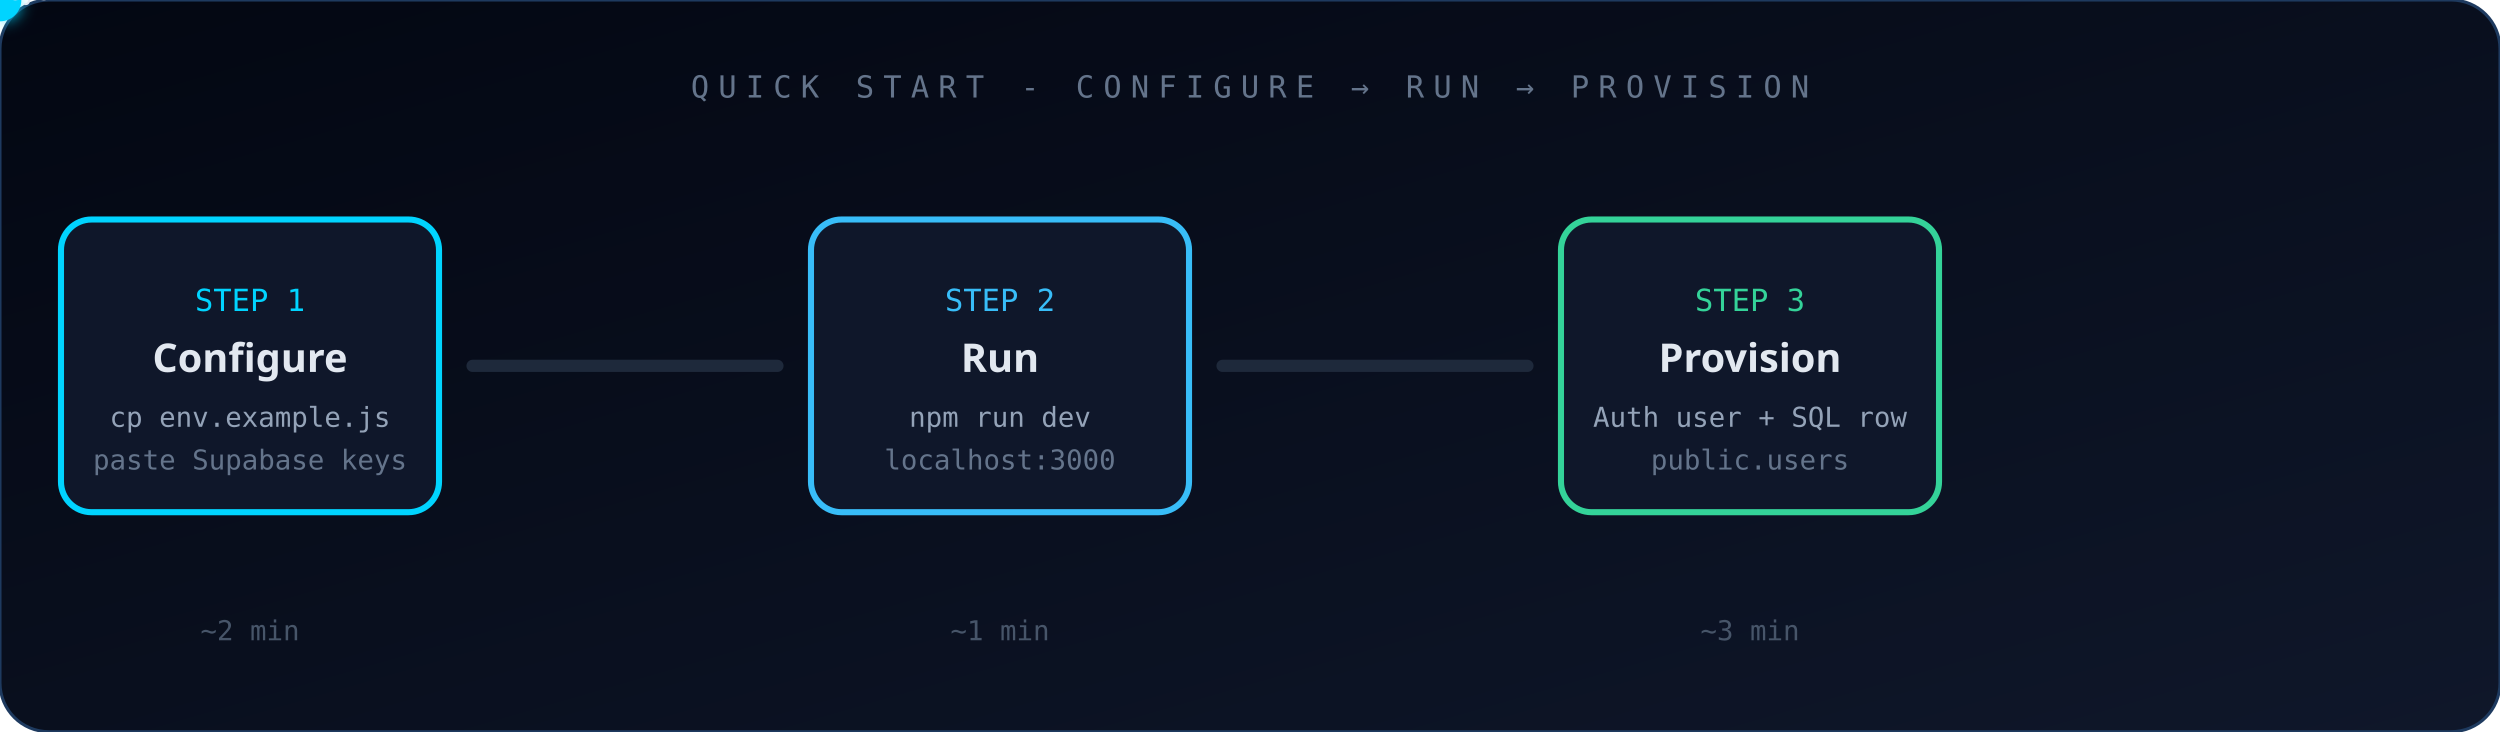
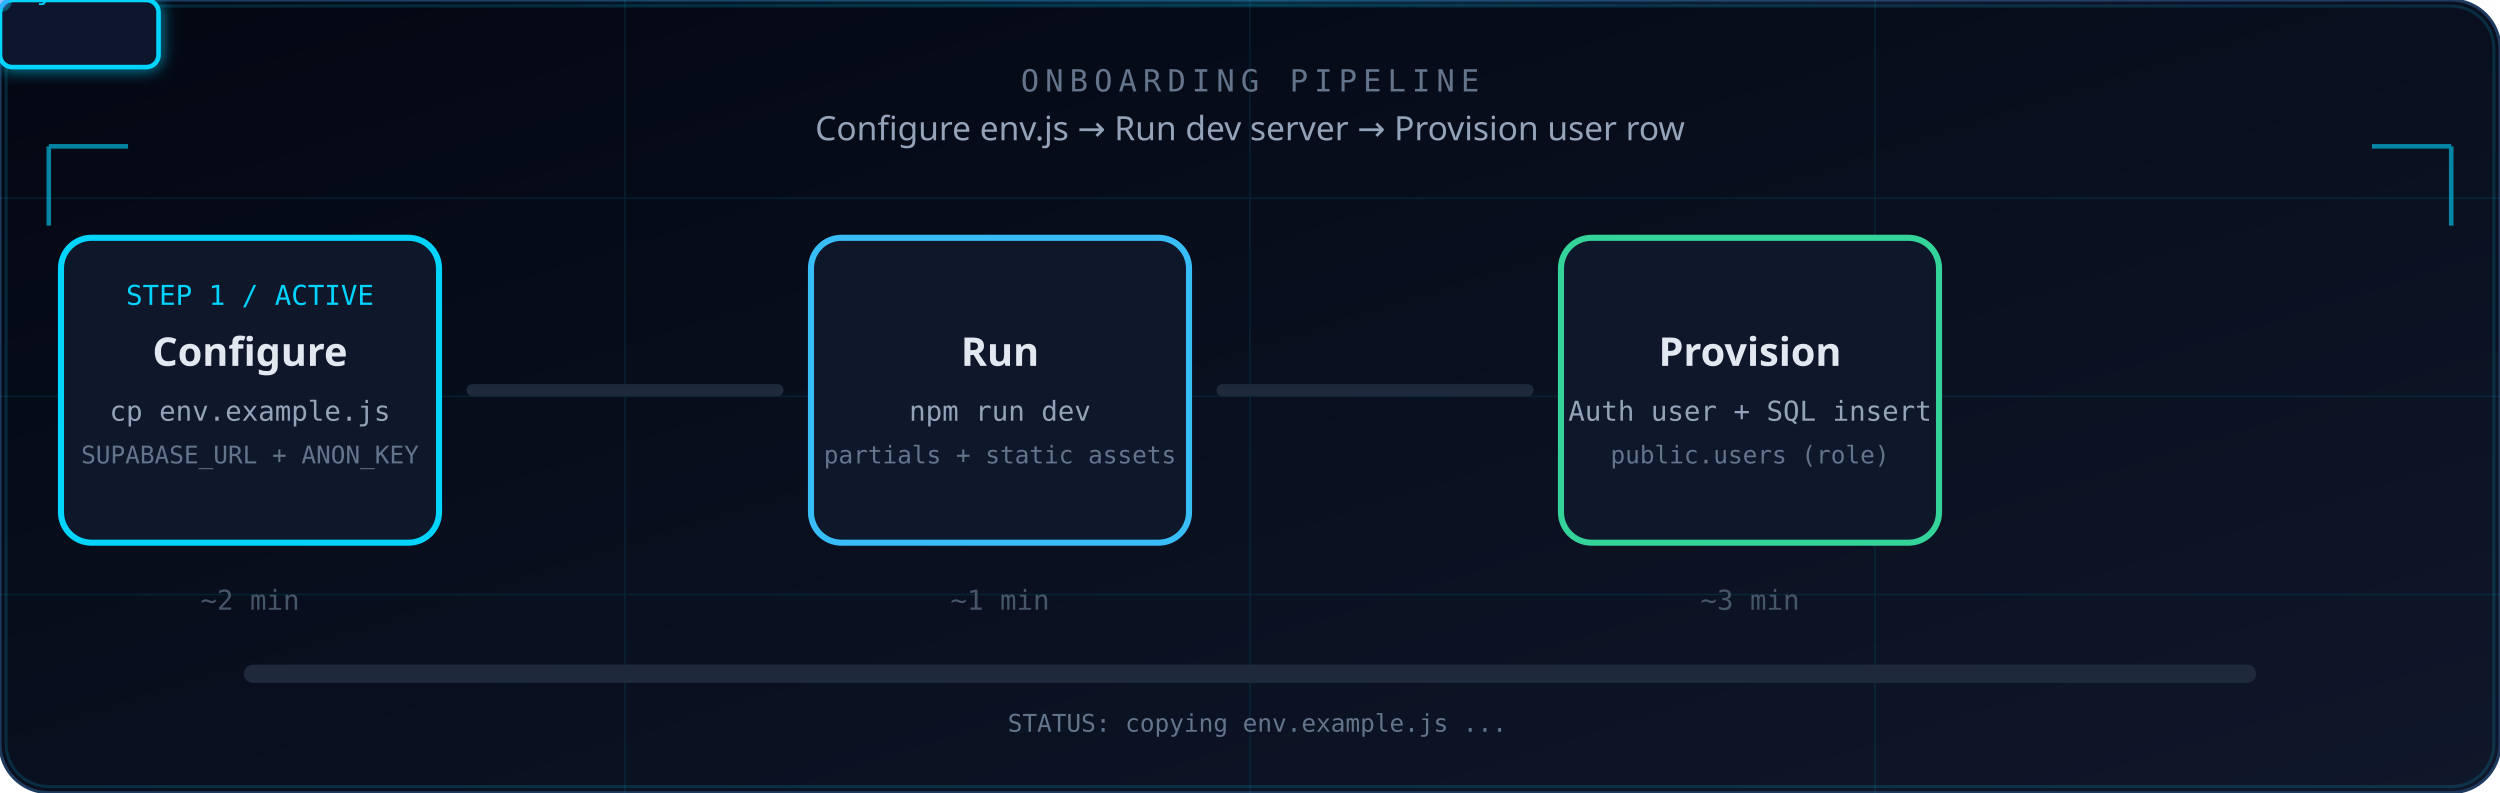
- <svg xmlns="http://www.w3.org/2000/svg" viewBox="0 0 820 240" role="img" aria-label="Quick start: Configure, Run, Provision">
+ <svg xmlns="http://www.w3.org/2000/svg" viewBox="0 0 820 260" role="img" aria-label="Quick start: Configure, Run, Provision">
  <defs>
    <linearGradient id="qs-bg" x1="0%" y1="0%" x2="100%" y2="100%">
      <stop offset="0%" stop-color="#030712" />
      <stop offset="100%" stop-color="#0f172a" />
    </linearGradient>
    <linearGradient id="qs-beam" x1="0%" y1="0%" x2="100%" y2="0%">
      <stop offset="0%" stop-color="#0070c0" stop-opacity="0" />
-       <stop offset="50%" stop-color="#00d4ff" stop-opacity="1" />
-       <stop offset="100%" stop-color="#0070c0" stop-opacity="0" />
+       <stop offset="50%" stop-color="#00d4ff" />
+       <stop offset="100%" stop-color="#a855f7" stop-opacity="0" />
    </linearGradient>
    <filter id="qs-glow" x="-50%" y="-50%" width="200%" height="200%">
      <feGaussianBlur stdDeviation="2.5" result="b" />
      <feMerge>
        <feMergeNode in="b" />
        <feMergeNode in="SourceGraphic" />
      </feMerge>
    </filter>
  </defs>
-   <rect width="820" height="240" rx="16" fill="url(#qs-bg)" stroke="#1e3a5f" />
-   <text x="410" y="32" text-anchor="middle" fill="#64748b" font-family="ui-monospace,monospace" font-size="10" letter-spacing="3">QUICK START  -  CONFIGURE → RUN → PROVISION</text>
-   <path d="M 155 120 L 255 120" fill="none" stroke="#1e293b" stroke-width="4" stroke-linecap="round" />
-   <path d="M 401 120 L 501 120" fill="none" stroke="#1e293b" stroke-width="4" stroke-linecap="round" />
-   <path id="qs-leg1" d="M 155 120 L 255 120" fill="none" stroke="#00d4ff" stroke-width="2" stroke-dasharray="6 8" opacity="0">
-     <animate attributeName="opacity" values="0;0;0.9;0.9;0;0" keyTimes="0;0.22;0.24;0.38;0.4;1" dur="12s" repeatCount="indefinite" />
-     <animate attributeName="stroke-dashoffset" values="28;0;0;0;0;0" keyTimes="0;0.22;0.38;0.4;1;1" dur="12s" repeatCount="indefinite" />
+   <rect width="820" height="260" rx="16" fill="url(#qs-bg)" stroke="#1e3a5f" />
+   <g opacity="0.1" stroke="#00d4ff" stroke-width="0.5">
+     <path d="M0 65 H820 M0 130 H820 M0 195 H820" />
+     <path d="M205 0 V260 M410 0 V260 M615 0 V260" />
+   </g>
+   <path d="M16 48 H42 M16 48 V74 M804 48 H778 M804 48 V74" fill="none" stroke="#00d4ff" stroke-width="1.5" opacity="0.6" />
+   <rect x="0" width="820" height="2" fill="url(#qs-beam)" opacity="0.18">
+     <animate attributeName="y" values="-4;264;-4" dur="5s" repeatCount="indefinite" />
+   </rect>
+   <rect x="2" y="2" width="816" height="256" rx="14" fill="none" stroke="#00d4ff" stroke-width="1" opacity="0.15">
+     <animate attributeName="opacity" values="0.08;0.35;0.08" dur="2.5s" repeatCount="indefinite" />
+   </rect>
+   <text x="410" y="30" text-anchor="middle" fill="#64748b" font-family="ui-monospace,monospace" font-size="10" letter-spacing="2">ONBOARDING PIPELINE</text>
+   <text x="410" y="46" text-anchor="middle" fill="#94a3b8" font-family="system-ui,sans-serif" font-size="11">Configure env.js → Run dev server → Provision user row</text>
+   <rect x="80" y="218" width="660" height="6" rx="3" fill="#1e293b" />
+   <rect x="80" y="218" height="6" rx="3" fill="url(#qs-beam)">
+     <animate attributeName="width" values="0;220;220;440;440;660;660;0" keyTimes="0;0.18;0.28;0.48;0.58;0.88;0.96;1" dur="12s" repeatCount="indefinite" />
+   </rect>
+   <text x="410" y="240" text-anchor="middle" fill="#64748b" font-family="ui-monospace,monospace" font-size="8">
+     <animate attributeName="opacity" values="1;1;0;1;1;0;1;1" keyTimes="0;0.08;0.12;0.14;0.42;0.46;0.48;1" dur="12s" repeatCount="indefinite" />
+     STATUS: copying env.example.js ...
+   </text>
+   <text x="518" y="240" fill="#00d4ff" font-family="ui-monospace,monospace" font-size="8" opacity="0">
+     <animate attributeName="opacity" values="0;0;1;0;1;0;0;0" keyTimes="0;0.08;0.1;0.12;0.14;0.16;0.42;1" dur="12s" repeatCount="indefinite" />
+     |
+   </text>
+   <text x="410" y="240" text-anchor="middle" fill="#64748b" font-family="ui-monospace,monospace" font-size="8" opacity="0">
+     <animate attributeName="opacity" values="0;0;1;1;0;0;0;0" keyTimes="0;0.28;0.32;0.46;0.5;0.96;1;1" dur="12s" repeatCount="indefinite" />
+     STATUS: npm run dev serving localhost:3000
+   </text>
+   <text x="410" y="240" text-anchor="middle" fill="#64748b" font-family="ui-monospace,monospace" font-size="8" opacity="0">
+     <animate attributeName="opacity" values="0;0;0;0;1;1;0;0" keyTimes="0;0.56;0.6;0.68;0.72;0.9;0.94;1" dur="12s" repeatCount="indefinite" />
+     STATUS: Auth user + public.users row → dashboard unlocked
+   </text>
+   <path d="M 155 128 L 255 128" fill="none" stroke="#1e293b" stroke-width="4" stroke-linecap="round" />
+   <path d="M 401 128 L 501 128" fill="none" stroke="#1e293b" stroke-width="4" stroke-linecap="round" />
+   <path d="M 155 128 L 255 128" fill="none" stroke="#00d4ff" stroke-width="2" stroke-dasharray="6 8" opacity="0">
+     <animate attributeName="opacity" values="0;0;1;1;0;0" keyTimes="0;0.22;0.24;0.38;0.4;1" dur="12s" repeatCount="indefinite" />
+     <animate attributeName="stroke-dashoffset" values="28;0" dur="0.8s" repeatCount="indefinite" />
  </path>
-   <path id="qs-leg2" d="M 401 120 L 501 120" fill="none" stroke="#00d4ff" stroke-width="2" stroke-dasharray="6 8" opacity="0">
-     <animate attributeName="opacity" values="0;0;0;0;0.9;0.9;0;0" keyTimes="0;0.48;0.5;0.52;0.54;0.72;0.74;1" dur="12s" repeatCount="indefinite" />
-     <animate attributeName="stroke-dashoffset" values="0;0;0;28;0;0;0;0" keyTimes="0;0.5;0.52;0.54;0.72;0.74;1;1" dur="12s" repeatCount="indefinite" />
+   <path d="M 401 128 L 501 128" fill="none" stroke="#00d4ff" stroke-width="2" stroke-dasharray="6 8" opacity="0">
+     <animate attributeName="opacity" values="0;0;0;0;1;1;0;0" keyTimes="0;0.48;0.5;0.52;0.54;0.72;0.74;1" dur="12s" repeatCount="indefinite" />
+     <animate attributeName="stroke-dashoffset" values="28;0" dur="0.8s" repeatCount="indefinite" />
  </path>
+   <polygon points="0,-4 8,0 0,4" fill="#00d4ff" opacity="0">
+     <animateMotion dur="0.9s" repeatCount="indefinite" path="M 155 128 L 255 128" />
+     <animate attributeName="opacity" values="0;0;1;1;0;0" keyTimes="0;0.22;0.24;0.38;0.4;1" dur="12s" repeatCount="indefinite" />
+   </polygon>
+   <polygon points="0,-4 8,0 0,4" fill="#38bdf8" opacity="0">
+     <animateMotion dur="0.9s" repeatCount="indefinite" path="M 401 128 L 501 128" />
+     <animate attributeName="opacity" values="0;0;0;0;1;1;0;0" keyTimes="0;0.48;0.5;0.52;0.54;0.72;0.74;1" dur="12s" repeatCount="indefinite" />
+   </polygon>
  <g filter="url(#qs-glow)">
-     <circle r="7" fill="#00d4ff">
-       <animate attributeName="cx" values="82;82;328;328;574;574;82" keyTimes="0;0.18;0.28;0.48;0.58;0.88;1" dur="12s" repeatCount="indefinite" />
-       <animate attributeName="cy" values="120;120;120;120;120;120;120" dur="12s" repeatCount="indefinite" />
+     <rect width="52" height="22" rx="4" fill="#0f172a" stroke="#00d4ff" stroke-width="1.5">
+       <animate attributeName="x" values="56;56;302;302;548;548;56" keyTimes="0;0.18;0.28;0.48;0.58;0.88;1" dur="12s" repeatCount="indefinite" />
+       <animate attributeName="y" values="117;117;117;117;117;117;117" dur="12s" repeatCount="indefinite" />
+     </rect>
+   </g>
+   <text font-family="ui-monospace,monospace" font-size="8" fill="#00d4ff" text-anchor="middle">
+     <animate attributeName="x" values="82;82;328;328;574;574;82" keyTimes="0;0.18;0.28;0.48;0.58;0.88;1" dur="12s" repeatCount="indefinite" />
+     <animate attributeName="y" values="131;131;131;131;131;131;131" dur="12s" repeatCount="indefinite" />
+     <animate attributeName="opacity" values="1;1;0;0;0;0;1" keyTimes="0;0.16;0.2;0.44;0.48;0.86;1" dur="12s" repeatCount="indefinite" />
+     env.js
+   </text>
+   <text font-family="ui-monospace,monospace" font-size="8" fill="#38bdf8" text-anchor="middle" opacity="0">
+     <animate attributeName="x" values="82;82;328;328;574;574;82" keyTimes="0;0.18;0.28;0.48;0.58;0.88;1" dur="12s" repeatCount="indefinite" />
+     <animate attributeName="y" values="131;131;131;131;131;131;131" dur="12s" repeatCount="indefinite" />
+     <animate attributeName="opacity" values="0;0;1;1;0;0;0" keyTimes="0;0.26;0.3;0.46;0.5;0.86;1" dur="12s" repeatCount="indefinite" />
+     :3000
+   </text>
+   <text font-family="ui-monospace,monospace" font-size="8" fill="#34d399" text-anchor="middle" opacity="0">
+     <animate attributeName="x" values="82;82;328;328;574;574;82" keyTimes="0;0.18;0.28;0.48;0.58;0.88;1" dur="12s" repeatCount="indefinite" />
+     <animate attributeName="y" values="131;131;131;131;131;131;131" dur="12s" repeatCount="indefinite" />
+     <animate attributeName="opacity" values="0;0;0;0;1;1;0" keyTimes="0;0.56;0.6;0.68;0.72;0.9;1" dur="12s" repeatCount="indefinite" />
+     admin row
+   </text>
+   <circle r="4" fill="#00d4ff" opacity="0.35">
+     <animate attributeName="cx" values="82;82;328;328;574;574;82" keyTimes="0;0.18;0.28;0.48;0.58;0.88;1" dur="12s" repeatCount="indefinite" />
+     <animate attributeName="cy" values="128;128;128;128;128;128;128" dur="12s" repeatCount="indefinite" />
+   </circle>
+   <circle r="3" fill="#a855f7" opacity="0.25">
+     <animate attributeName="cx" values="78;78;324;324;570;570;78" keyTimes="0;0.18;0.28;0.48;0.58;0.88;1" dur="12s" repeatCount="indefinite" />
+     <animate attributeName="cy" values="128;128;128;128;128;128;128" dur="12s" repeatCount="indefinite" />
+   </circle>
+   <g transform="translate(82,128)">
+     <circle r="54" fill="none" stroke="#00d4ff" stroke-width="1" opacity="0">
+       <animate attributeName="opacity" values="0.5;0.5;0;0;0;0;0.5" keyTimes="0;0.26;0.3;0.88;0.92;0.96;1" dur="12s" repeatCount="indefinite" />
+       <animate attributeName="r" values="48;56;48" dur="1.5s" repeatCount="indefinite" />
    </circle>
-   </g>
-   <text font-family="ui-monospace,monospace" font-size="8" fill="#e2e8f0" text-anchor="middle">
-     <animate attributeName="x" values="82;82;328;328;574;574;82" keyTimes="0;0.18;0.28;0.48;0.58;0.88;1" dur="12s" repeatCount="indefinite" />
-     <animate attributeName="y" values="108;108;108;108;108;108;108" dur="12s" repeatCount="indefinite" />
-     <animate attributeName="opacity" values="1;1;1;1;1;1;0" keyTimes="0;0.16;0.26;0.46;0.56;0.86;1" dur="12s" repeatCount="indefinite" />
-     keys
-   </text>
-   <g transform="translate(82,120)">
-     <rect x="-62" y="-48" width="124" height="96" rx="10" fill="#0f172a" stroke="#00d4ff" stroke-width="2">
+     <rect x="-62" y="-50" width="124" height="100" rx="10" fill="#0f172a" stroke="#00d4ff" stroke-width="2">
      <animate attributeName="stroke-opacity" values="1;1;0.25;0.25;0.25;0.25;1" keyTimes="0;0.28;0.32;0.88;0.92;0.96;1" dur="12s" repeatCount="indefinite" />
    </rect>
-     <text y="-18" text-anchor="middle" fill="#00d4ff" font-family="ui-monospace,monospace" font-size="10">STEP 1</text>
-     <text y="2" text-anchor="middle" fill="#e2e8f0" font-family="system-ui,sans-serif" font-size="13" font-weight="600">Configure</text>
-     <text y="20" text-anchor="middle" fill="#94a3b8" font-family="ui-monospace,monospace" font-size="9">cp env.example.js</text>
-     <text y="34" text-anchor="middle" fill="#64748b" font-family="ui-monospace,monospace" font-size="9">paste Supabase keys</text>
-     <text y="52" text-anchor="middle" fill="#34d399" font-family="ui-monospace,monospace" font-size="8" opacity="0">
+     <text y="-28" text-anchor="middle" fill="#00d4ff" font-family="ui-monospace,monospace" font-size="9">STEP 1 / ACTIVE</text>
+     <text y="-28" text-anchor="middle" fill="#475569" font-family="ui-monospace,monospace" font-size="9" opacity="0">
+       <animate attributeName="opacity" values="0;0;1;1;1;1;0" keyTimes="0;0.28;0.32;0.88;0.92;0.96;1" dur="12s" repeatCount="indefinite" />
+       STEP 1 / DONE
+     </text>
+     <text y="-8" text-anchor="middle" fill="#e2e8f0" font-family="system-ui,sans-serif" font-size="13" font-weight="600">Configure</text>
+     <text y="10" text-anchor="middle" fill="#94a3b8" font-family="ui-monospace,monospace" font-size="9">cp env.example.js</text>
+     <text y="24" text-anchor="middle" fill="#64748b" font-family="ui-monospace,monospace" font-size="8">SUPABASE_URL + ANON_KEY</text>
+     <text y="42" text-anchor="middle" fill="#34d399" font-family="ui-monospace,monospace" font-size="8" opacity="0">
      <animate attributeName="opacity" values="1;1;0;0;0;0;0" keyTimes="0;0.26;0.3;0.88;0.92;0.96;1" dur="12s" repeatCount="indefinite" />
-       ✓ env.js ready
+       ✓ secrets loaded
    </text>
  </g>
-   <g transform="translate(328,120)">
-     <rect x="-62" y="-48" width="124" height="96" rx="10" fill="#0f172a" stroke="#38bdf8" stroke-width="2">
+   <g transform="translate(328,128)">
+     <circle r="54" fill="none" stroke="#38bdf8" stroke-width="1" opacity="0">
+       <animate attributeName="opacity" values="0;0;0.5;0.5;0;0;0" keyTimes="0;0.28;0.32;0.66;0.7;0.96;1" dur="12s" repeatCount="indefinite" />
+       <animate attributeName="r" values="48;56;48" dur="1.5s" repeatCount="indefinite" />
+     </circle>
+     <rect x="-62" y="-50" width="124" height="100" rx="10" fill="#0f172a" stroke="#38bdf8" stroke-width="2">
      <animate attributeName="stroke-opacity" values="0.25;0.25;1;1;0.25;0.25;0.25" keyTimes="0;0.28;0.32;0.68;0.72;0.96;1" dur="12s" repeatCount="indefinite" />
    </rect>
-     <text y="-18" text-anchor="middle" fill="#38bdf8" font-family="ui-monospace,monospace" font-size="10">STEP 2</text>
-     <text y="2" text-anchor="middle" fill="#e2e8f0" font-family="system-ui,sans-serif" font-size="13" font-weight="600">Run</text>
-     <text y="20" text-anchor="middle" fill="#94a3b8" font-family="ui-monospace,monospace" font-size="9">npm run dev</text>
-     <text y="34" text-anchor="middle" fill="#64748b" font-family="ui-monospace,monospace" font-size="9">localhost:3000</text>
-     <text y="52" text-anchor="middle" fill="#34d399" font-family="ui-monospace,monospace" font-size="8" opacity="0">
+     <text y="-28" text-anchor="middle" fill="#475569" font-family="ui-monospace,monospace" font-size="9" opacity="0">
+       <animate attributeName="opacity" values="1;1;0;0;0;0;1" keyTimes="0;0.28;0.32;0.48;0.52;0.96;1" dur="12s" repeatCount="indefinite" />
+       STEP 2 / WAIT
+     </text>
+     <text y="-28" text-anchor="middle" fill="#38bdf8" font-family="ui-monospace,monospace" font-size="9" opacity="0">
+       <animate attributeName="opacity" values="0;0;1;1;0;0;0" keyTimes="0;0.28;0.32;0.66;0.7;0.96;1" dur="12s" repeatCount="indefinite" />
+       STEP 2 / ACTIVE
+     </text>
+     <text y="-8" text-anchor="middle" fill="#e2e8f0" font-family="system-ui,sans-serif" font-size="13" font-weight="600">Run</text>
+     <text y="10" text-anchor="middle" fill="#94a3b8" font-family="ui-monospace,monospace" font-size="9">npm run dev</text>
+     <text y="24" text-anchor="middle" fill="#64748b" font-family="ui-monospace,monospace" font-size="8">partials + static assets</text>
+     <text y="42" text-anchor="middle" fill="#34d399" font-family="ui-monospace,monospace" font-size="8" opacity="0">
      <animate attributeName="opacity" values="0;0;1;1;0;0;0" keyTimes="0;0.48;0.52;0.66;0.7;0.96;1" dur="12s" repeatCount="indefinite" />
-       ✓ app serving
+       ✓ login.html reachable
    </text>
  </g>
-   <g transform="translate(574,120)">
-     <rect x="-62" y="-48" width="124" height="96" rx="10" fill="#0f172a" stroke="#34d399" stroke-width="2">
+   <g transform="translate(574,128)">
+     <circle r="54" fill="none" stroke="#34d399" stroke-width="1" opacity="0">
+       <animate attributeName="opacity" values="0;0;0;0;0.5;0.5;0" keyTimes="0;0.56;0.6;0.68;0.72;0.9;1" dur="12s" repeatCount="indefinite" />
+       <animate attributeName="r" values="48;56;48" dur="1.5s" repeatCount="indefinite" />
+     </circle>
+     <rect x="-62" y="-50" width="124" height="100" rx="10" fill="#0f172a" stroke="#34d399" stroke-width="2">
      <animate attributeName="stroke-opacity" values="0.25;0.25;0.25;0.25;1;1;0.25" keyTimes="0;0.56;0.6;0.68;0.72;0.92;1" dur="12s" repeatCount="indefinite" />
    </rect>
-     <text y="-18" text-anchor="middle" fill="#34d399" font-family="ui-monospace,monospace" font-size="10">STEP 3</text>
-     <text y="2" text-anchor="middle" fill="#e2e8f0" font-family="system-ui,sans-serif" font-size="13" font-weight="600">Provision</text>
-     <text y="20" text-anchor="middle" fill="#94a3b8" font-family="ui-monospace,monospace" font-size="9">Auth user + SQL row</text>
-     <text y="34" text-anchor="middle" fill="#64748b" font-family="ui-monospace,monospace" font-size="9">public.users</text>
-     <text y="52" text-anchor="middle" fill="#34d399" font-family="ui-monospace,monospace" font-size="8" opacity="0">
+     <text y="-28" text-anchor="middle" fill="#34d399" font-family="ui-monospace,monospace" font-size="9" opacity="0">
      <animate attributeName="opacity" values="0;0;0;0;1;1;0" keyTimes="0;0.68;0.72;0.76;0.8;0.92;1" dur="12s" repeatCount="indefinite" />
-       ✓ dashboard access
+       STEP 3 / ACTIVE
+     </text>
+     <text y="-8" text-anchor="middle" fill="#e2e8f0" font-family="system-ui,sans-serif" font-size="13" font-weight="600">Provision</text>
+     <text y="10" text-anchor="middle" fill="#94a3b8" font-family="ui-monospace,monospace" font-size="9">Auth user + SQL insert</text>
+     <text y="24" text-anchor="middle" fill="#64748b" font-family="ui-monospace,monospace" font-size="8">public.users (role)</text>
+     <text y="42" text-anchor="middle" fill="#34d399" font-family="ui-monospace,monospace" font-size="8" opacity="0">
+       <animate attributeName="opacity" values="0;0;0;0;1;1;0" keyTimes="0;0.68;0.72;0.76;0.8;0.92;1" dur="12s" repeatCount="indefinite" />
+       ✓ RLS allows data
    </text>
  </g>
-   <text x="82" y="210" text-anchor="middle" fill="#475569" font-family="ui-monospace,monospace" font-size="9">~2 min</text>
-   <text x="328" y="210" text-anchor="middle" fill="#475569" font-family="ui-monospace,monospace" font-size="9">~1 min</text>
-   <text x="574" y="210" text-anchor="middle" fill="#475569" font-family="ui-monospace,monospace" font-size="9">~3 min</text>
+   <text x="82" y="200" text-anchor="middle" fill="#475569" font-family="ui-monospace,monospace" font-size="9">~2 min</text>
+   <text x="328" y="200" text-anchor="middle" fill="#475569" font-family="ui-monospace,monospace" font-size="9">~1 min</text>
+   <text x="574" y="200" text-anchor="middle" fill="#475569" font-family="ui-monospace,monospace" font-size="9">~3 min</text>
</svg>
